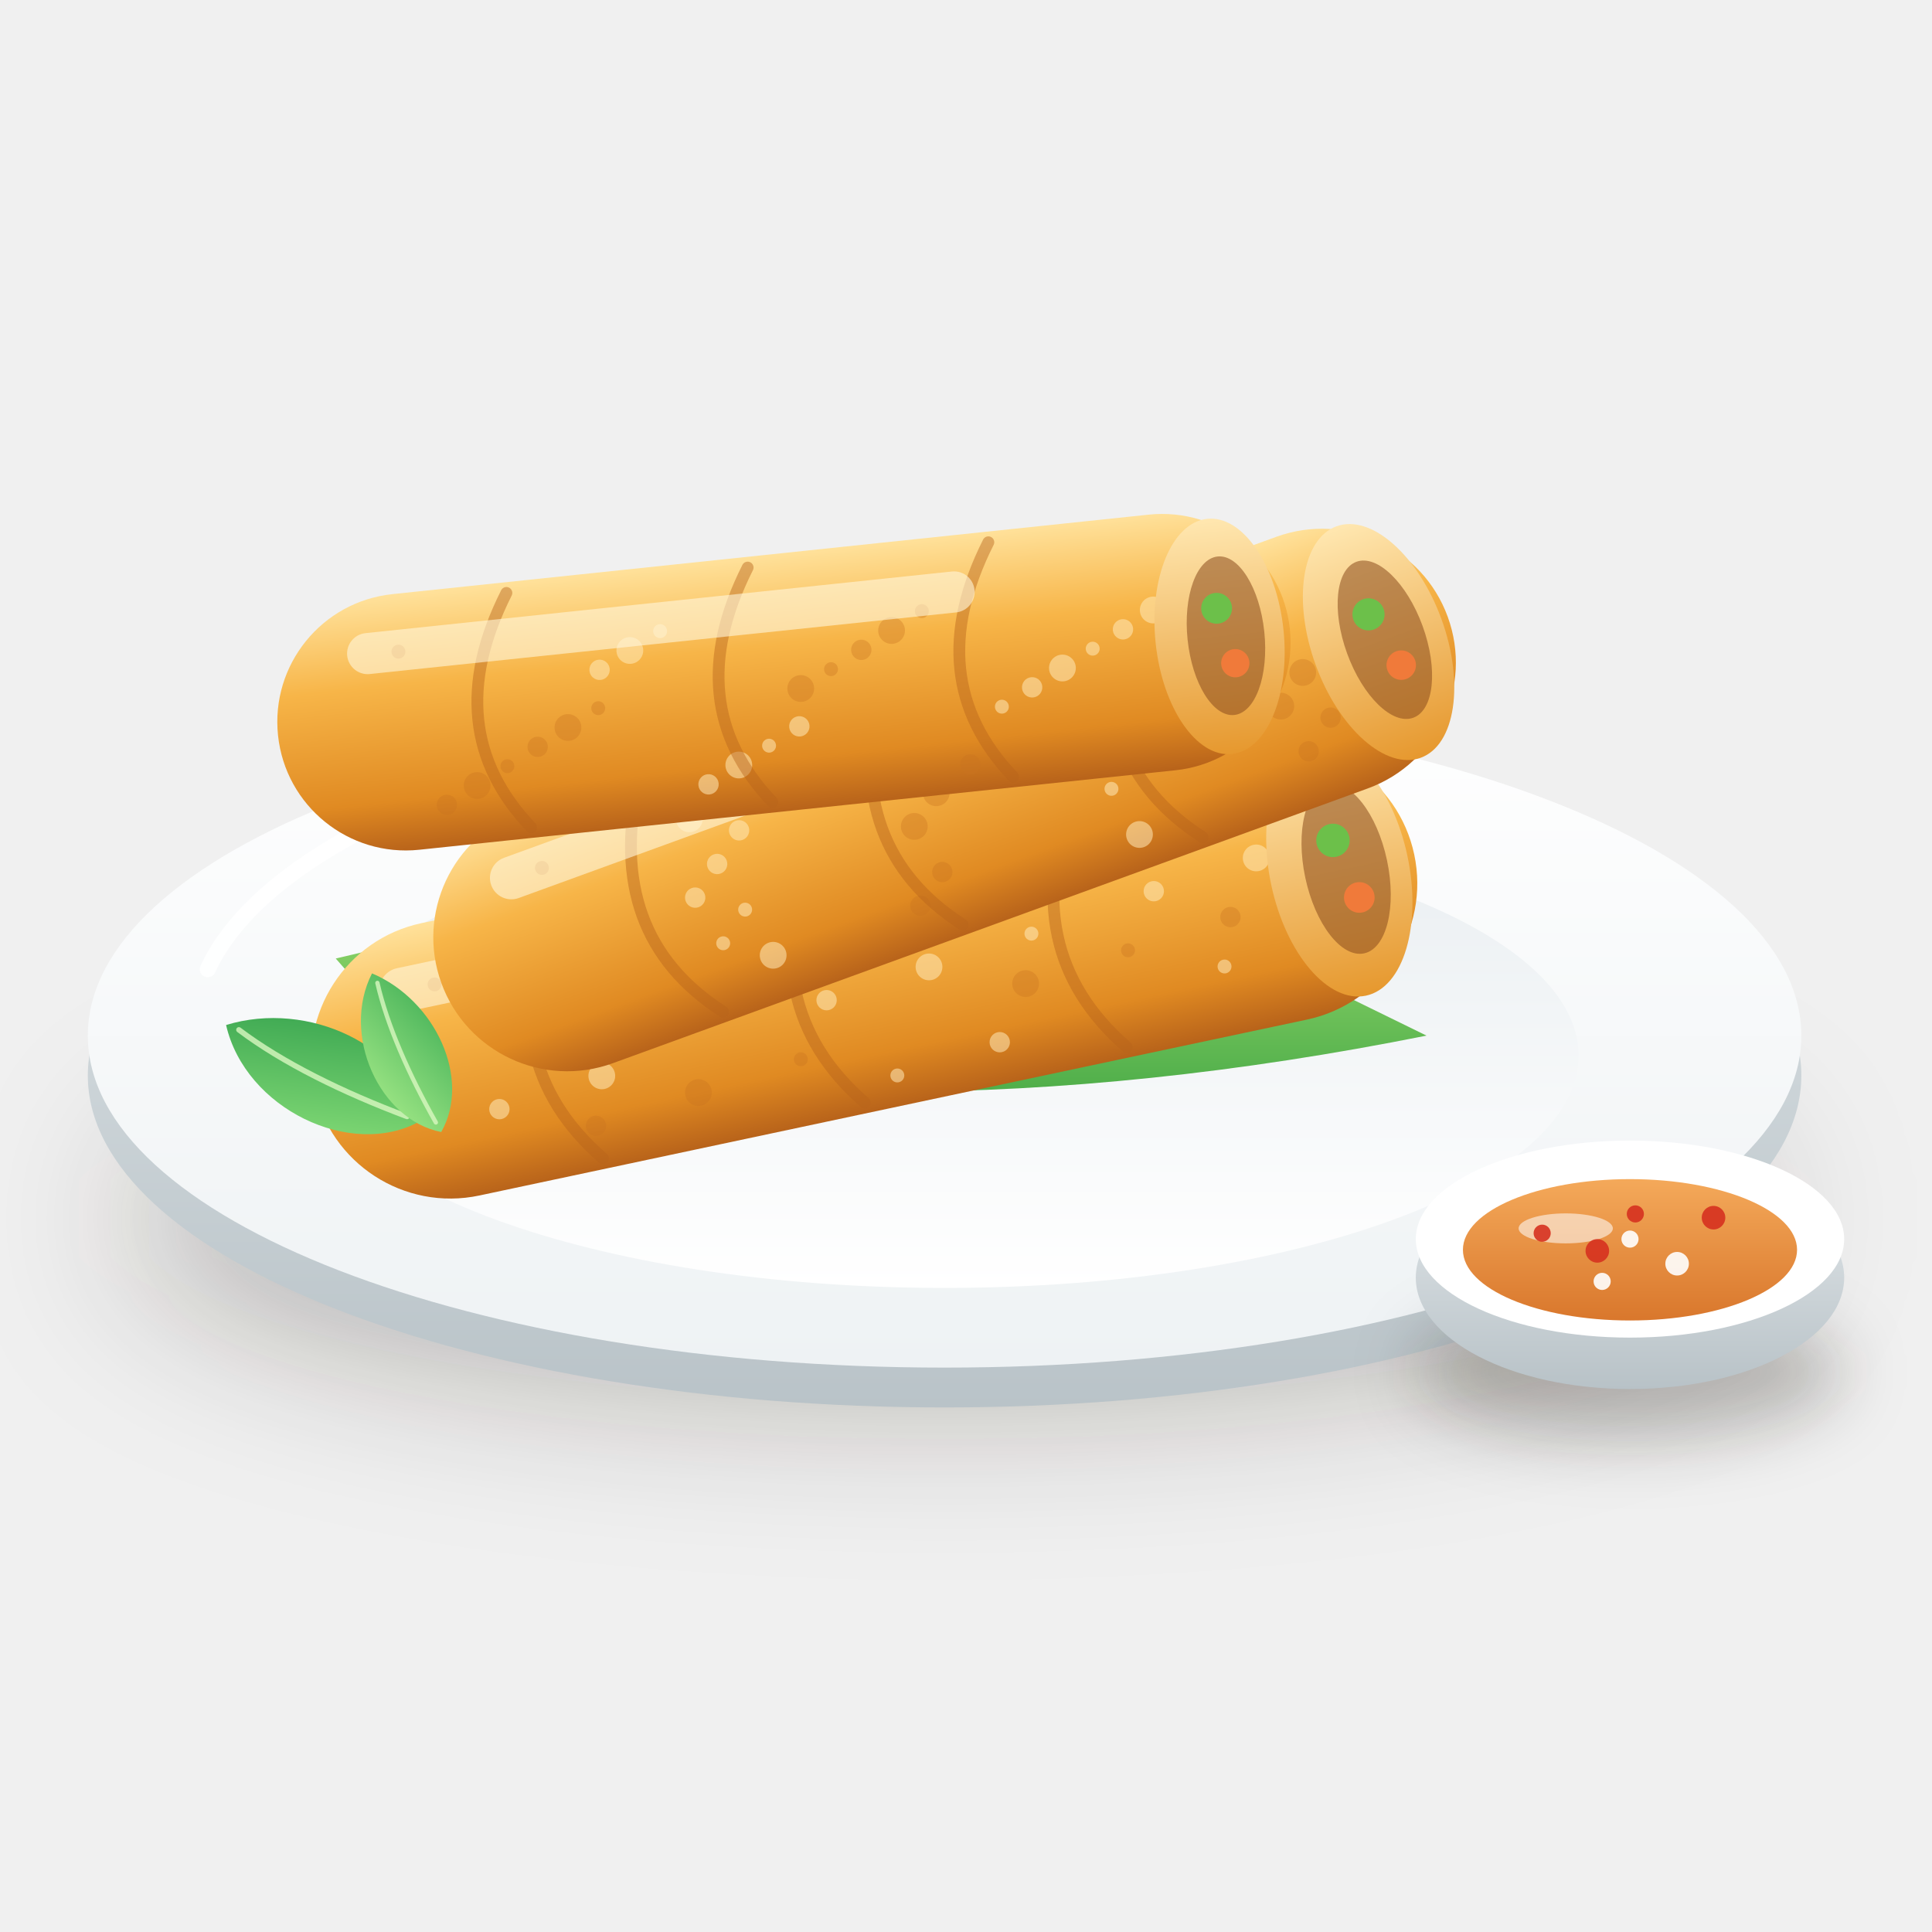
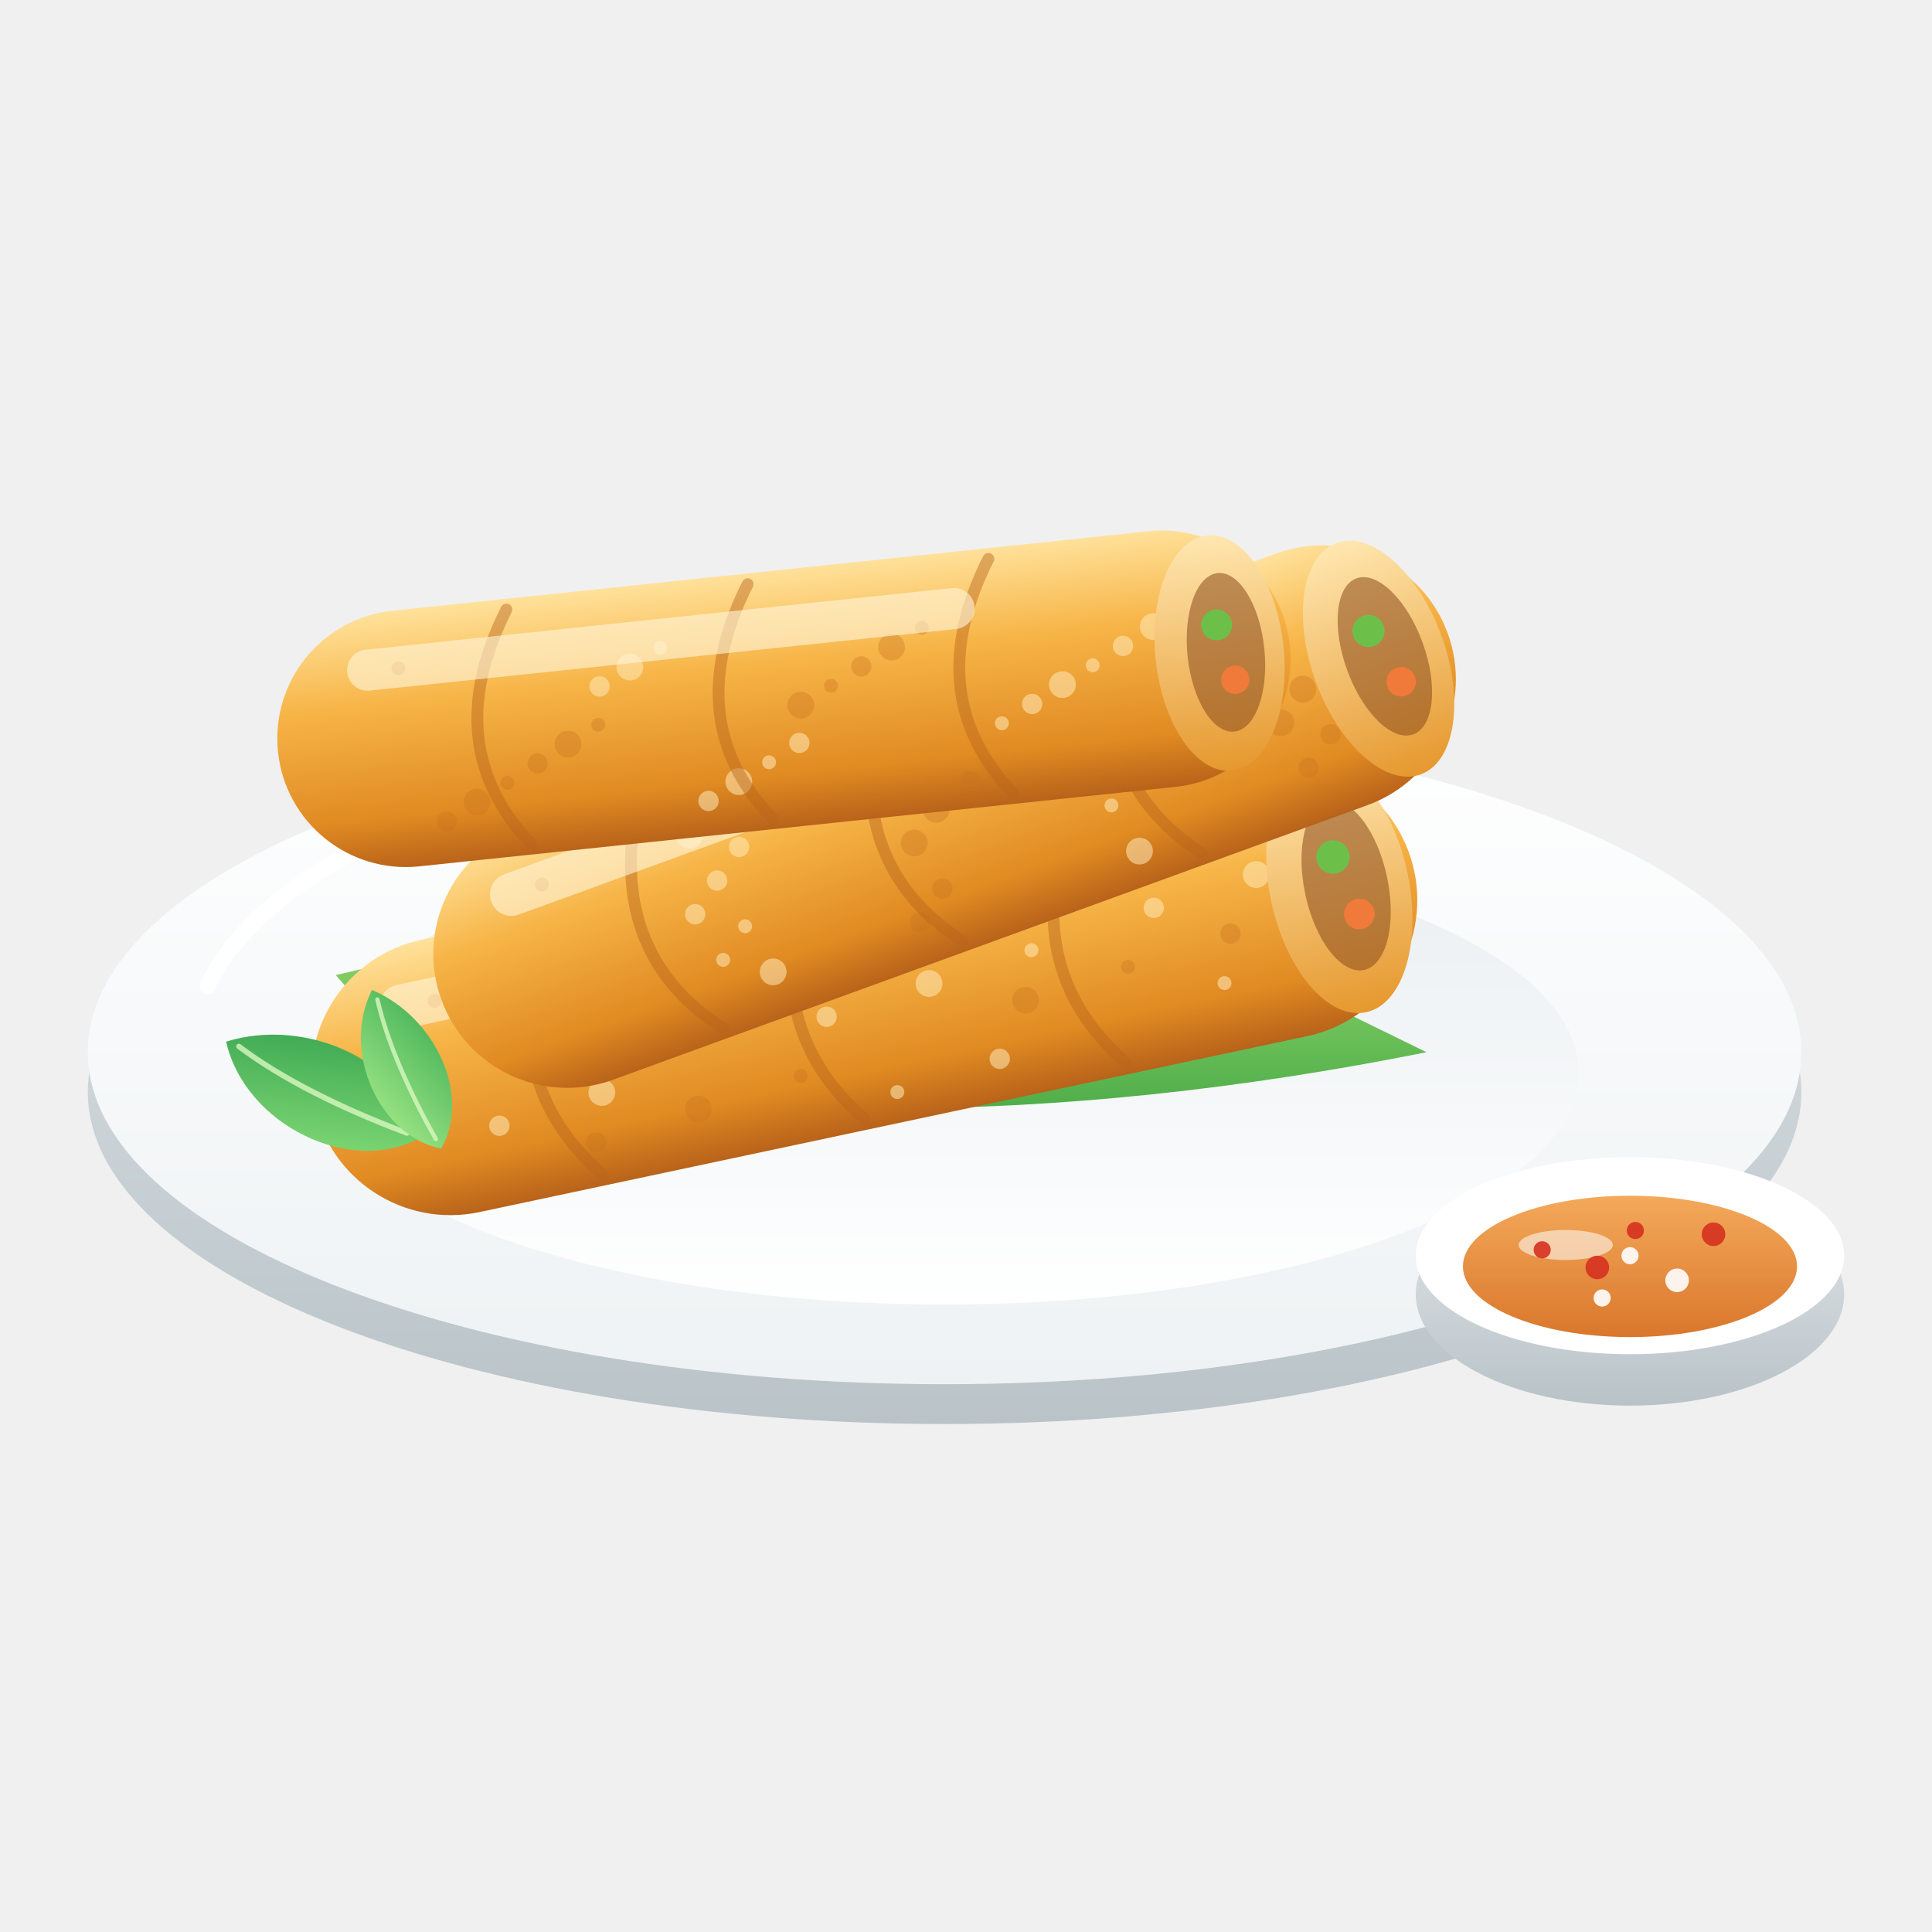
- <svg xmlns="http://www.w3.org/2000/svg" viewBox="13.6 68.6 360.8 360.8">
+ <svg xmlns="http://www.w3.org/2000/svg" viewBox="13.6 65.5 360.8 360.8">
  <defs>
-     <filter id="b1" x="-50%" y="-50%" width="200%" height="200%">
-       <feGaussianBlur stdDeviation="15.3" />
-     </filter>
-     <linearGradient id="g2" x1="0" y1="0" x2="0" y2="1">
+     <linearGradient id="g1" x1="0" y1="0" x2="0" y2="1">
      <stop offset="0" stop-color="#dfe5e8" stop-opacity="1" />
      <stop offset="1" stop-color="#b9c3c8" stop-opacity="1" />
    </linearGradient>
-     <linearGradient id="g3" x1="0" y1="0" x2="0" y2="1">
+     <linearGradient id="g2" x1="0" y1="0" x2="0" y2="1">
      <stop offset="0" stop-color="#ffffff" stop-opacity="1" />
      <stop offset="1" stop-color="#eef2f4" stop-opacity="1" />
    </linearGradient>
-     <linearGradient id="g4" x1="0" y1="0" x2="0" y2="1">
+     <linearGradient id="g3" x1="0" y1="0" x2="0" y2="1">
      <stop offset="0" stop-color="#e9eef1" stop-opacity="1" />
      <stop offset="1" stop-color="#ffffff" stop-opacity="1" />
    </linearGradient>
-     <linearGradient id="g5" x1="0" y1="0" x2="0" y2="1">
+     <linearGradient id="g4" x1="0" y1="0" x2="0" y2="1">
      <stop offset="0" stop-color="#b6ec7c" stop-opacity="1" />
      <stop offset="1" stop-color="#4fae4a" stop-opacity="1" />
    </linearGradient>
-     <linearGradient id="g6" x1="0" y1="0" x2="0" y2="1">
+     <linearGradient id="g5" x1="0" y1="0" x2="0" y2="1">
      <stop offset="0" stop-color="#ffe19a" stop-opacity="1" />
      <stop offset="0.35" stop-color="#f7b548" stop-opacity="1" />
      <stop offset="0.8" stop-color="#e08a22" stop-opacity="1" />
      <stop offset="1" stop-color="#b8631a" stop-opacity="1" />
    </linearGradient>
-     <linearGradient id="g7" x1="0" y1="0" x2="0" y2="1">
+     <linearGradient id="g6" x1="0" y1="0" x2="0" y2="1">
      <stop offset="0" stop-color="#ffe7b0" stop-opacity="1" />
      <stop offset="1" stop-color="#e6982e" stop-opacity="1" />
    </linearGradient>
-     <linearGradient id="g8" x1="0" y1="0" x2="0" y2="1">
+     <linearGradient id="g7" x1="0" y1="0" x2="0" y2="1">
      <stop offset="0" stop-color="#ffe19a" stop-opacity="1" />
      <stop offset="0.35" stop-color="#f7b548" stop-opacity="1" />
      <stop offset="0.8" stop-color="#e08a22" stop-opacity="1" />
      <stop offset="1" stop-color="#b8631a" stop-opacity="1" />
    </linearGradient>
-     <linearGradient id="g9" x1="0" y1="0" x2="0" y2="1">
+     <linearGradient id="g8" x1="0" y1="0" x2="0" y2="1">
      <stop offset="0" stop-color="#ffe7b0" stop-opacity="1" />
      <stop offset="1" stop-color="#e6982e" stop-opacity="1" />
    </linearGradient>
-     <linearGradient id="g10" x1="0" y1="0" x2="0" y2="1">
+     <linearGradient id="g9" x1="0" y1="0" x2="0" y2="1">
      <stop offset="0" stop-color="#ffe19a" stop-opacity="1" />
      <stop offset="0.35" stop-color="#f7b548" stop-opacity="1" />
      <stop offset="0.8" stop-color="#e08a22" stop-opacity="1" />
      <stop offset="1" stop-color="#b8631a" stop-opacity="1" />
    </linearGradient>
-     <linearGradient id="g11" x1="0" y1="0" x2="0" y2="1">
+     <linearGradient id="g10" x1="0" y1="0" x2="0" y2="1">
      <stop offset="0" stop-color="#ffe7b0" stop-opacity="1" />
      <stop offset="1" stop-color="#e6982e" stop-opacity="1" />
    </linearGradient>
-     <filter id="b12" x="-50%" y="-50%" width="200%" height="200%">
-       <feGaussianBlur stdDeviation="5.8" />
-     </filter>
-     <linearGradient id="g13" x1="0" y1="0" x2="0" y2="1">
+     <linearGradient id="g11" x1="0" y1="0" x2="0" y2="1">
      <stop offset="0" stop-color="#e4e9ec" stop-opacity="1" />
      <stop offset="1" stop-color="#b8c2c7" stop-opacity="1" />
    </linearGradient>
-     <linearGradient id="g14" x1="0" y1="0" x2="0" y2="1">
+     <linearGradient id="g12" x1="0" y1="0" x2="0" y2="1">
      <stop offset="0" stop-color="#f4a95a" stop-opacity="1" />
      <stop offset="1" stop-color="#d9772c" stop-opacity="1" />
    </linearGradient>
-     <linearGradient id="g15" x1="0" y1="0" x2="1" y2="1">
+     <linearGradient id="g13" x1="0" y1="0" x2="1" y2="1">
      <stop offset="0" stop-color="#8be07a" stop-opacity="1" />
      <stop offset="1" stop-color="#2f9e4b" stop-opacity="1" />
    </linearGradient>
-     <linearGradient id="g16" x1="0" y1="0" x2="1" y2="1">
+     <linearGradient id="g14" x1="0" y1="0" x2="1" y2="1">
      <stop offset="0" stop-color="#a8ec8a" stop-opacity="1" />
      <stop offset="1" stop-color="#3fae55" stop-opacity="1" />
    </linearGradient>
  </defs>
-   <ellipse cx="190" cy="296.1" rx="152" ry="34.1" fill="#1a120b" opacity="0.28" filter="url(#b1)" />
-   <ellipse cx="190" cy="269.44" rx="160" ry="62" fill="url(#g2)" />
-   <ellipse cx="190" cy="262" rx="160" ry="62" fill="url(#g3)" />
-   <ellipse cx="190" cy="265.72" rx="118.4" ry="43.4" fill="url(#g4)" />
+   <ellipse cx="190" cy="269.44" rx="160" ry="62" fill="url(#g1)" />
+   <ellipse cx="190" cy="262" rx="160" ry="62" fill="url(#g2)" />
+   <ellipse cx="190" cy="265.72" rx="118.4" ry="43.4" fill="url(#g3)" />
  <path d="M52.4 249.6 A160 62 0 0 1 158 201.86" fill="none" stroke="#fff" stroke-width="3" stroke-linecap="round" opacity=".9" />
-   <path d="M88.9 262 L76.3 247.6 L109 239.9 L122.5 225.6 L160 228.1 L193.2 220.6 L218 232.2 L255.4 235 L255.9 250.2 L280 262 Q 175 283 88.9 262 Z" fill="url(#g5)" stroke-linejoin="round" />
+   <path d="M88.9 262 L76.3 247.6 L109 239.9 L122.5 225.6 L160 228.1 L193.2 220.6 L218 232.2 L255.4 235 L255.9 250.2 L280 262 Q 175 283 88.9 262 Z" fill="url(#g4)" stroke-linejoin="round" />
  <g transform="translate(175 250) rotate(-12)">
-     <rect x="-105" y="-26" width="210" height="52" rx="26" fill="url(#g6)" />
+     <rect x="-105" y="-26" width="210" height="52" rx="26" fill="url(#g5)" />
    <circle cx="-79" cy="-14.3" r="1.3" fill="#c9731f" opacity="0.35" />
    <circle cx="-42" cy="-9.7" r="1.9" fill="#ffe9b8" opacity="0.55" />
    <circle cx="-5" cy="-5" r="2.5" fill="#c9731f" opacity="0.35" />
    <circle cx="32" cy="-0.4" r="1.3" fill="#ffe9b8" opacity="0.55" />
    <circle cx="69" cy="4.3" r="1.9" fill="#c9731f" opacity="0.35" />
    <circle cx="-52" cy="8.9" r="2.5" fill="#ffe9b8" opacity="0.55" />
    <circle cx="-15" cy="13.6" r="1.3" fill="#c9731f" opacity="0.35" />
    <circle cx="22" cy="18.2" r="1.9" fill="#ffe9b8" opacity="0.55" />
    <circle cx="59" cy="-12.2" r="2.5" fill="#c9731f" opacity="0.35" />
    <circle cx="-62" cy="-7.6" r="1.3" fill="#ffe9b8" opacity="0.55" />
    <circle cx="-25" cy="-2.9" r="1.9" fill="#c9731f" opacity="0.35" />
    <circle cx="12" cy="1.7" r="2.5" fill="#ffe9b8" opacity="0.55" />
    <circle cx="49" cy="6.4" r="1.3" fill="#c9731f" opacity="0.35" />
    <circle cx="-72" cy="11" r="1.9" fill="#ffe9b8" opacity="0.55" />
    <circle cx="-35" cy="15.7" r="2.5" fill="#c9731f" opacity="0.35" />
    <circle cx="2" cy="20.3" r="1.3" fill="#ffe9b8" opacity="0.55" />
    <circle cx="39" cy="-10.1" r="1.9" fill="#c9731f" opacity="0.35" />
    <circle cx="76" cy="-5.5" r="2.5" fill="#ffe9b8" opacity="0.55" />
    <circle cx="-45" cy="-0.8" r="1.3" fill="#c9731f" opacity="0.35" />
    <circle cx="-8" cy="3.8" r="1.9" fill="#ffe9b8" opacity="0.55" />
    <circle cx="29" cy="8.5" r="2.5" fill="#c9731f" opacity="0.35" />
    <circle cx="66" cy="13.1" r="1.3" fill="#ffe9b8" opacity="0.55" />
    <circle cx="-55" cy="17.8" r="1.9" fill="#c9731f" opacity="0.35" />
    <circle cx="-18" cy="-12.7" r="2.5" fill="#ffe9b8" opacity="0.55" />
    <circle cx="19" cy="-8" r="1.3" fill="#c9731f" opacity="0.35" />
    <circle cx="56" cy="-3.4" r="1.9" fill="#ffe9b8" opacity="0.55" />
    <path d="M-55 -24 q-16.6 26 0 48" fill="none" stroke="#b8631a" stroke-width="2.2" stroke-linecap="round" opacity=".45" />
    <path d="M-5 -24 q-16.6 26 0 48" fill="none" stroke="#b8631a" stroke-width="2.2" stroke-linecap="round" opacity=".45" />
    <path d="M45 -24 q-16.6 26 0 48" fill="none" stroke="#b8631a" stroke-width="2.2" stroke-linecap="round" opacity=".45" />
    <rect x="-89.4" y="-18.72" width="130.2" height="8.32" rx="4.16" fill="#fff6dc" opacity=".6" />
-     <ellipse cx="90.7" cy="0" rx="13" ry="23.92" fill="url(#g7)" />
+     <ellipse cx="90.7" cy="0" rx="13" ry="23.92" fill="url(#g6)" />
    <ellipse cx="92" cy="0" rx="7.8" ry="16.12" fill="#8a4a1c" opacity=".55" />
    <circle cx="90.7" cy="-5.72" r="3.12" fill="#6cc04a" />
    <circle cx="93.3" cy="5.72" r="2.86" fill="#f07a3a" />
  </g>
  <g transform="translate(190 218) rotate(-20)">
-     <rect x="-100" y="-25" width="200" height="50" rx="25" fill="url(#g8)" />
+     <rect x="-100" y="-25" width="200" height="50" rx="25" fill="url(#g7)" />
    <circle cx="-75" cy="-13.8" r="1.3" fill="#c9731f" opacity="0.35" />
    <circle cx="-38" cy="-7.8" r="1.9" fill="#ffe9b8" opacity="0.55" />
    <circle cx="-1" cy="-1.8" r="2.5" fill="#c9731f" opacity="0.35" />
    <circle cx="36" cy="4.2" r="1.3" fill="#ffe9b8" opacity="0.55" />
    <circle cx="73" cy="10.2" r="1.9" fill="#c9731f" opacity="0.35" />
    <circle cx="-40" cy="16.3" r="2.5" fill="#ffe9b8" opacity="0.55" />
    <circle cx="-3" cy="-11.5" r="1.3" fill="#c9731f" opacity="0.35" />
    <circle cx="34" cy="-5.5" r="1.9" fill="#ffe9b8" opacity="0.55" />
    <circle cx="71" cy="0.5" r="2.5" fill="#c9731f" opacity="0.35" />
    <circle cx="-42" cy="6.5" r="1.3" fill="#ffe9b8" opacity="0.55" />
    <circle cx="-5" cy="12.5" r="1.9" fill="#c9731f" opacity="0.35" />
    <circle cx="32" cy="18.5" r="2.5" fill="#ffe9b8" opacity="0.55" />
    <circle cx="69" cy="-9.3" r="1.3" fill="#c9731f" opacity="0.35" />
    <circle cx="-44" cy="-3.3" r="1.9" fill="#ffe9b8" opacity="0.55" />
    <circle cx="-7" cy="2.7" r="2.5" fill="#c9731f" opacity="0.35" />
    <circle cx="30" cy="8.7" r="1.3" fill="#ffe9b8" opacity="0.55" />
    <circle cx="67" cy="14.7" r="1.9" fill="#c9731f" opacity="0.35" />
    <circle cx="-46" cy="-13" r="2.5" fill="#ffe9b8" opacity="0.55" />
    <circle cx="-9" cy="-7" r="1.3" fill="#c9731f" opacity="0.35" />
    <circle cx="28" cy="-1" r="1.9" fill="#ffe9b8" opacity="0.55" />
    <circle cx="65" cy="5" r="2.5" fill="#c9731f" opacity="0.35" />
    <circle cx="-48" cy="11" r="1.3" fill="#ffe9b8" opacity="0.55" />
    <circle cx="-11" cy="17" r="1.9" fill="#c9731f" opacity="0.35" />
    <circle cx="26" cy="-10.8" r="2.5" fill="#ffe9b8" opacity="0.55" />
    <circle cx="63" cy="-4.8" r="1.3" fill="#c9731f" opacity="0.35" />
    <circle cx="-50" cy="1.2" r="1.9" fill="#ffe9b8" opacity="0.55" />
    <path d="M-52.4 -23 q-16 25 0 46" fill="none" stroke="#b8631a" stroke-width="2.2" stroke-linecap="round" opacity=".45" />
    <path d="M-4.8 -23 q-16 25 0 46" fill="none" stroke="#b8631a" stroke-width="2.2" stroke-linecap="round" opacity=".45" />
    <path d="M42.9 -23 q-16 25 0 46" fill="none" stroke="#b8631a" stroke-width="2.2" stroke-linecap="round" opacity=".45" />
    <rect x="-85" y="-18" width="124" height="8" rx="4" fill="#fff6dc" opacity=".6" />
-     <ellipse cx="86.25" cy="0" rx="12.5" ry="23" fill="url(#g9)" />
+     <ellipse cx="86.25" cy="0" rx="12.5" ry="23" fill="url(#g8)" />
    <ellipse cx="87.5" cy="0" rx="7.5" ry="15.5" fill="#8a4a1c" opacity=".55" />
    <circle cx="86.25" cy="-5.5" r="3" fill="#6cc04a" />
    <circle cx="88.75" cy="5.5" r="2.75" fill="#f07a3a" />
  </g>
  <g transform="translate(160 196) rotate(-6)">
-     <rect x="-95" y="-24" width="190" height="48" rx="24" fill="url(#g10)" />
+     <rect x="-95" y="-24" width="190" height="48" rx="24" fill="url(#g9)" />
    <circle cx="-71" cy="-13.2" r="1.3" fill="#c9731f" opacity="0.35" />
    <circle cx="-34" cy="-5.9" r="1.9" fill="#ffe9b8" opacity="0.55" />
    <circle cx="3" cy="1.5" r="2.5" fill="#c9731f" opacity="0.35" />
    <circle cx="40" cy="8.8" r="1.3" fill="#ffe9b8" opacity="0.55" />
    <circle cx="-65" cy="16.2" r="1.9" fill="#c9731f" opacity="0.35" />
    <circle cx="-28" cy="-8.9" r="2.5" fill="#ffe9b8" opacity="0.55" />
    <circle cx="9" cy="-1.5" r="1.3" fill="#c9731f" opacity="0.35" />
    <circle cx="46" cy="5.8" r="1.9" fill="#ffe9b8" opacity="0.55" />
    <circle cx="-59" cy="13.2" r="2.5" fill="#c9731f" opacity="0.35" />
    <circle cx="-22" cy="-11.9" r="1.3" fill="#ffe9b8" opacity="0.55" />
    <circle cx="15" cy="-4.5" r="1.9" fill="#c9731f" opacity="0.35" />
    <circle cx="52" cy="2.8" r="2.5" fill="#ffe9b8" opacity="0.55" />
    <circle cx="-53" cy="10.2" r="1.3" fill="#c9731f" opacity="0.35" />
    <circle cx="-16" cy="17.5" r="1.9" fill="#ffe9b8" opacity="0.55" />
    <circle cx="21" cy="-7.5" r="2.5" fill="#c9731f" opacity="0.35" />
    <circle cx="58" cy="-0.2" r="1.3" fill="#ffe9b8" opacity="0.55" />
    <circle cx="-47" cy="7.2" r="1.9" fill="#c9731f" opacity="0.35" />
    <circle cx="-10" cy="14.5" r="2.5" fill="#ffe9b8" opacity="0.55" />
    <circle cx="27" cy="-10.5" r="1.3" fill="#c9731f" opacity="0.35" />
    <circle cx="64" cy="-3.2" r="1.9" fill="#ffe9b8" opacity="0.55" />
    <circle cx="-41" cy="4.2" r="2.5" fill="#c9731f" opacity="0.35" />
    <circle cx="-4" cy="11.5" r="1.3" fill="#ffe9b8" opacity="0.55" />
    <circle cx="33" cy="18.9" r="1.9" fill="#c9731f" opacity="0.35" />
    <circle cx="70" cy="-6.2" r="2.5" fill="#ffe9b8" opacity="0.55" />
    <circle cx="-35" cy="1.2" r="1.3" fill="#c9731f" opacity="0.35" />
    <circle cx="2" cy="8.5" r="1.9" fill="#ffe9b8" opacity="0.55" />
    <path d="M-49.8 -22 q-15.4 24 0 44" fill="none" stroke="#b8631a" stroke-width="2.2" stroke-linecap="round" opacity=".45" />
    <path d="M-4.5 -22 q-15.4 24 0 44" fill="none" stroke="#b8631a" stroke-width="2.2" stroke-linecap="round" opacity=".45" />
    <path d="M40.7 -22 q-15.4 24 0 44" fill="none" stroke="#b8631a" stroke-width="2.2" stroke-linecap="round" opacity=".45" />
    <rect x="-80.6" y="-17.28" width="117.8" height="7.68" rx="3.84" fill="#fff6dc" opacity=".6" />
-     <ellipse cx="81.8" cy="0" rx="12" ry="22.08" fill="url(#g11)" />
+     <ellipse cx="81.8" cy="0" rx="12" ry="22.08" fill="url(#g10)" />
    <ellipse cx="83" cy="0" rx="7.2" ry="14.88" fill="#8a4a1c" opacity=".55" />
    <circle cx="81.8" cy="-5.28" r="2.88" fill="#6cc04a" />
    <circle cx="84.2" cy="5.28" r="2.64" fill="#f07a3a" />
  </g>
-   <ellipse cx="318" cy="324.8" rx="40" ry="12.8" fill="#1a120b" opacity="0.25" filter="url(#b12)" />
-   <ellipse cx="318" cy="307.2" rx="40" ry="20.8" fill="url(#g13)" />
+   <ellipse cx="318" cy="307.2" rx="40" ry="20.8" fill="url(#g11)" />
  <ellipse cx="318" cy="300" rx="40" ry="18.4" fill="#fff" />
-   <ellipse cx="318" cy="302" rx="31.2" ry="13.2" fill="url(#g14)" />
+   <ellipse cx="318" cy="302" rx="31.2" ry="13.2" fill="url(#g12)" />
  <ellipse cx="306" cy="298" rx="8.8" ry="2.8" fill="#fff" opacity=".55" />
  <circle cx="318" cy="300" r="1.6" fill="#ffffff" opacity=".9" />
  <circle cx="311.9" cy="302.2" r="2.2" fill="#d6311f" opacity=".9" />
  <circle cx="319" cy="295.3" r="1.6" fill="#d6311f" opacity=".9" />
  <circle cx="326.8" cy="304.6" r="2.2" fill="#ffffff" opacity=".9" />
  <circle cx="301.6" cy="298.9" r="1.6" fill="#d6311f" opacity=".9" />
  <circle cx="333.6" cy="296" r="2.2" fill="#d6311f" opacity=".9" />
  <circle cx="312.8" cy="307.9" r="1.6" fill="#ffffff" opacity=".9" />
  <g transform="translate(92 278) rotate(-150) scale(0.42)">
-     <path d="M0 0 C 18 -30 70 -34 96 -6 C 70 22 22 26 0 0 Z" fill="url(#g15)" />
+     <path d="M0 0 C 18 -30 70 -34 96 -6 C 70 22 22 26 0 0 Z" fill="url(#g13)" />
    <path d="M6 -1 C 36 -6 66 -8 90 -5" stroke="#d9f7c0" stroke-width="2.4" fill="none" stroke-linecap="round" opacity=".8" />
  </g>
  <g transform="translate(96 280) rotate(-110) scale(0.336)">
-     <path d="M0 0 C 18 -30 70 -34 96 -6 C 70 22 22 26 0 0 Z" fill="url(#g16)" />
+     <path d="M0 0 C 18 -30 70 -34 96 -6 C 70 22 22 26 0 0 Z" fill="url(#g14)" />
    <path d="M6 -1 C 36 -6 66 -8 90 -5" stroke="#d9f7c0" stroke-width="2.4" fill="none" stroke-linecap="round" opacity=".8" />
  </g>
</svg>
